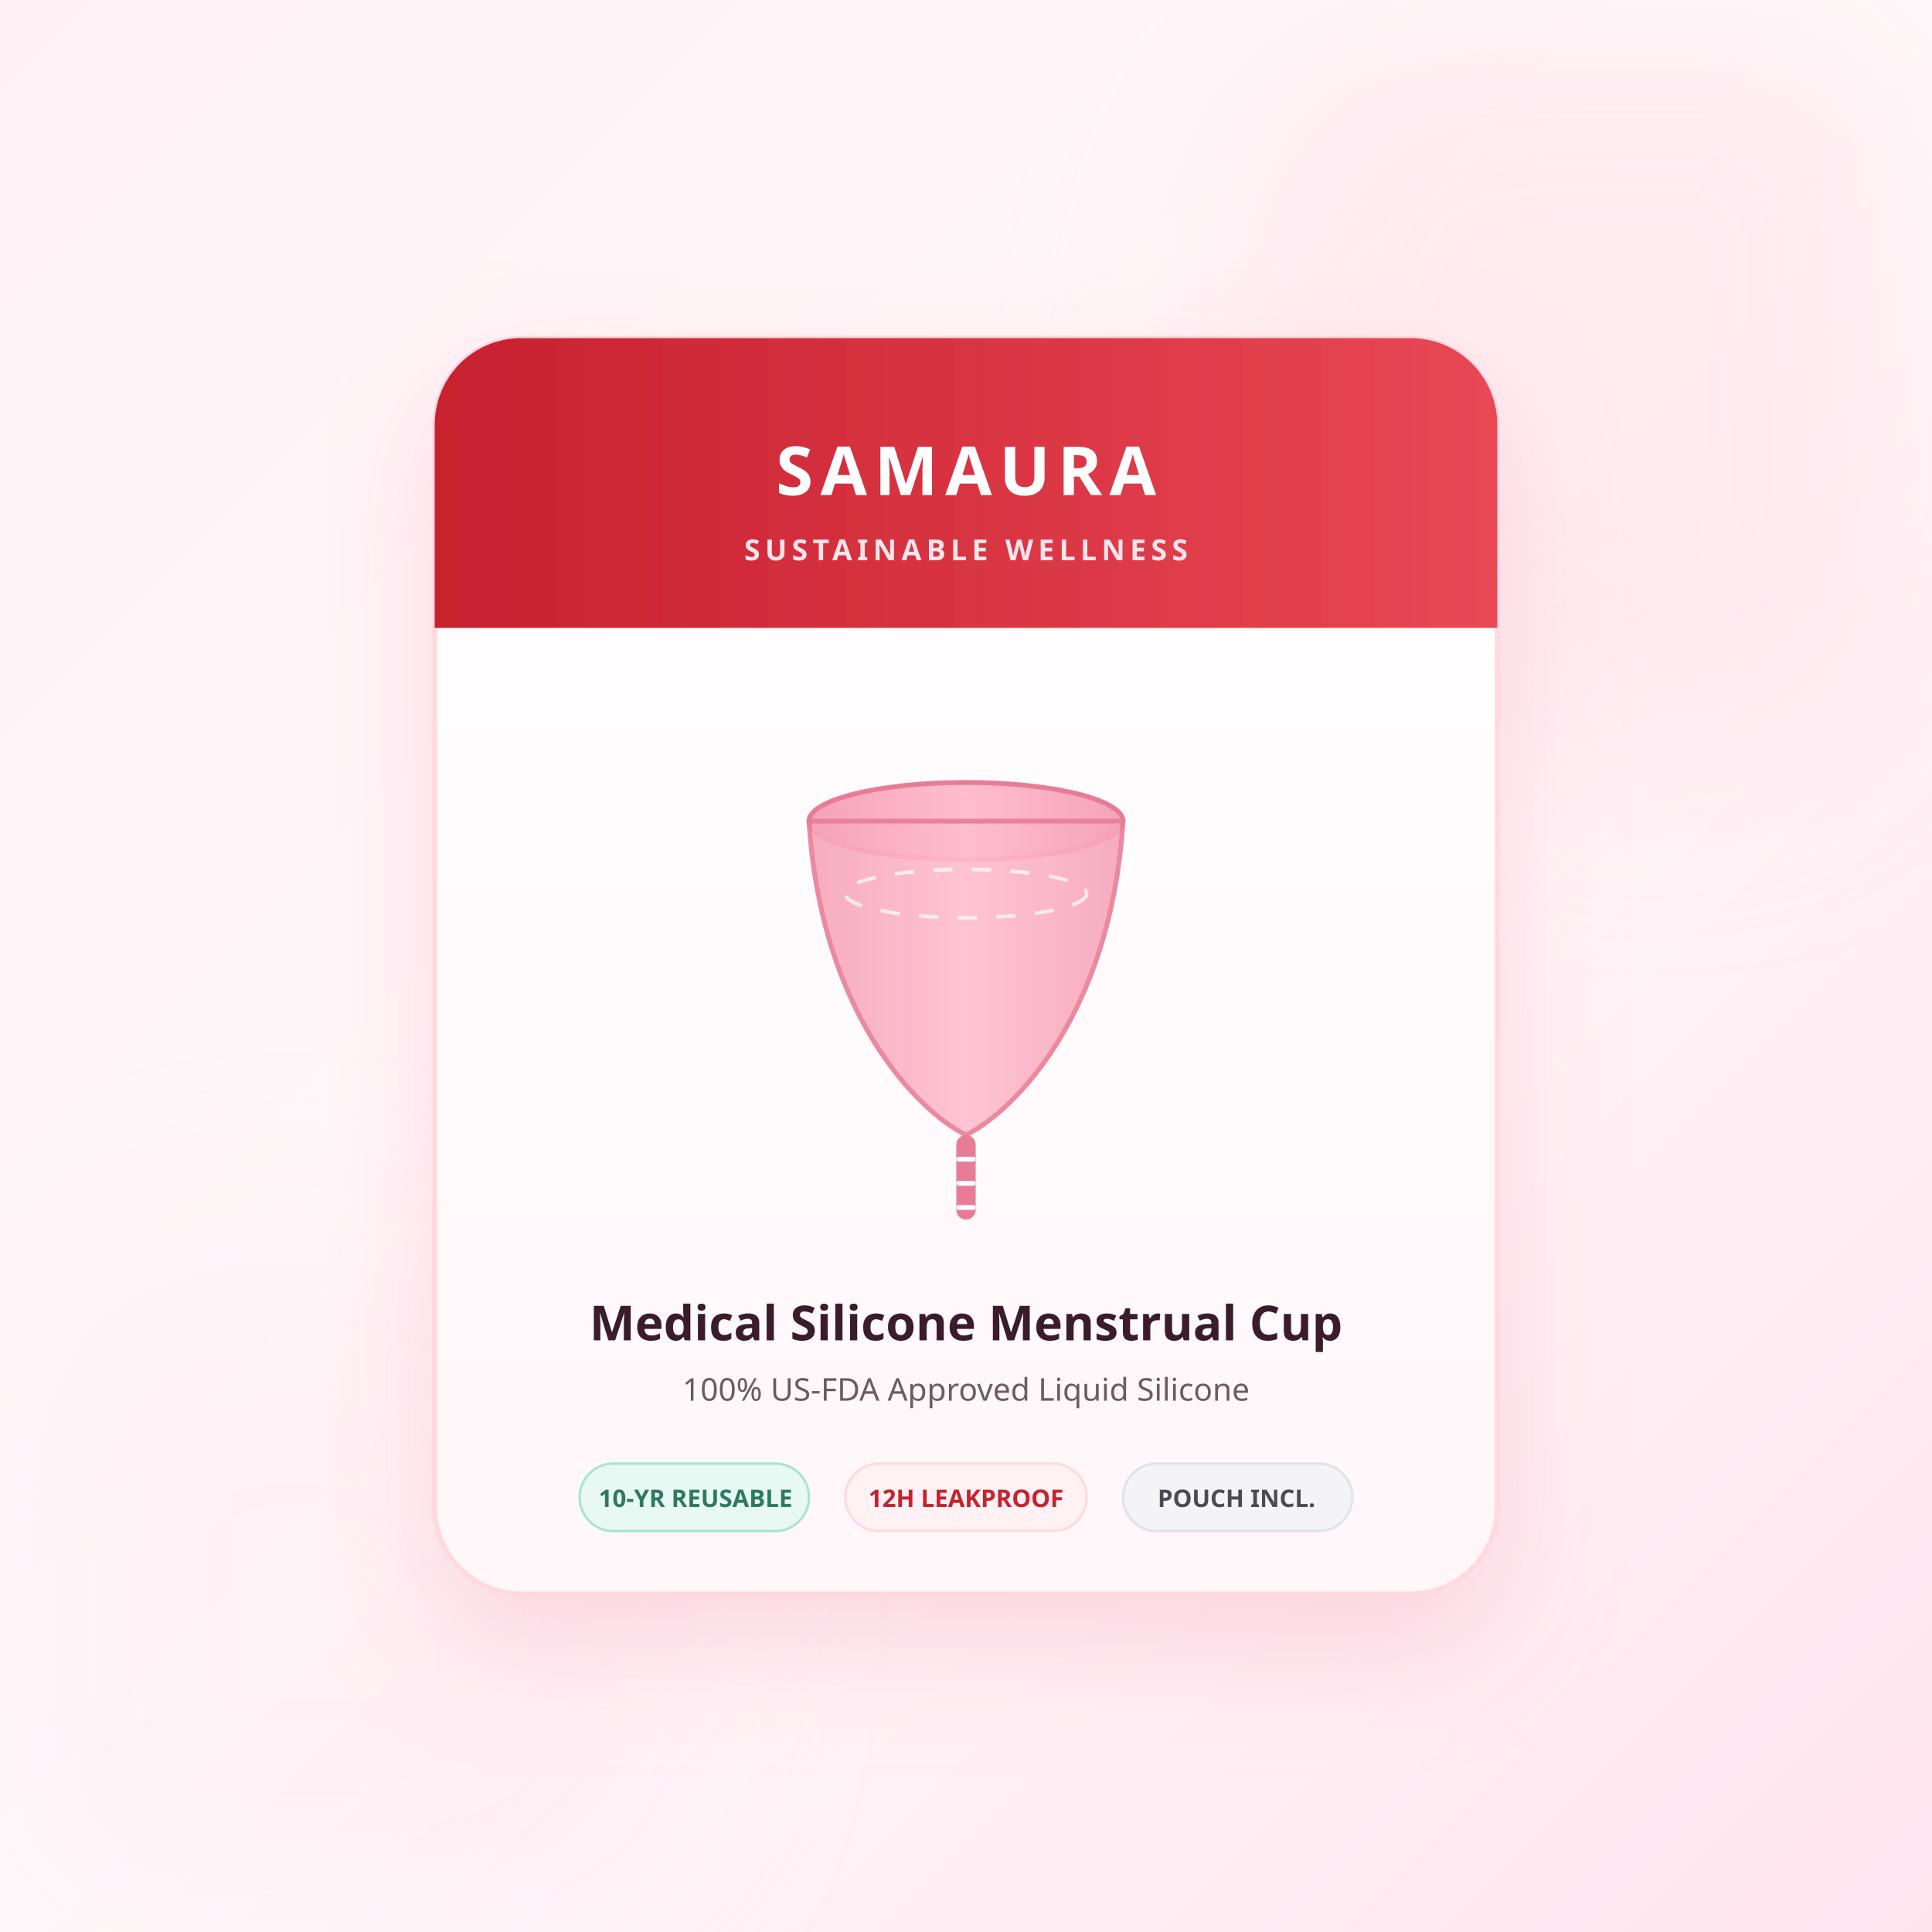
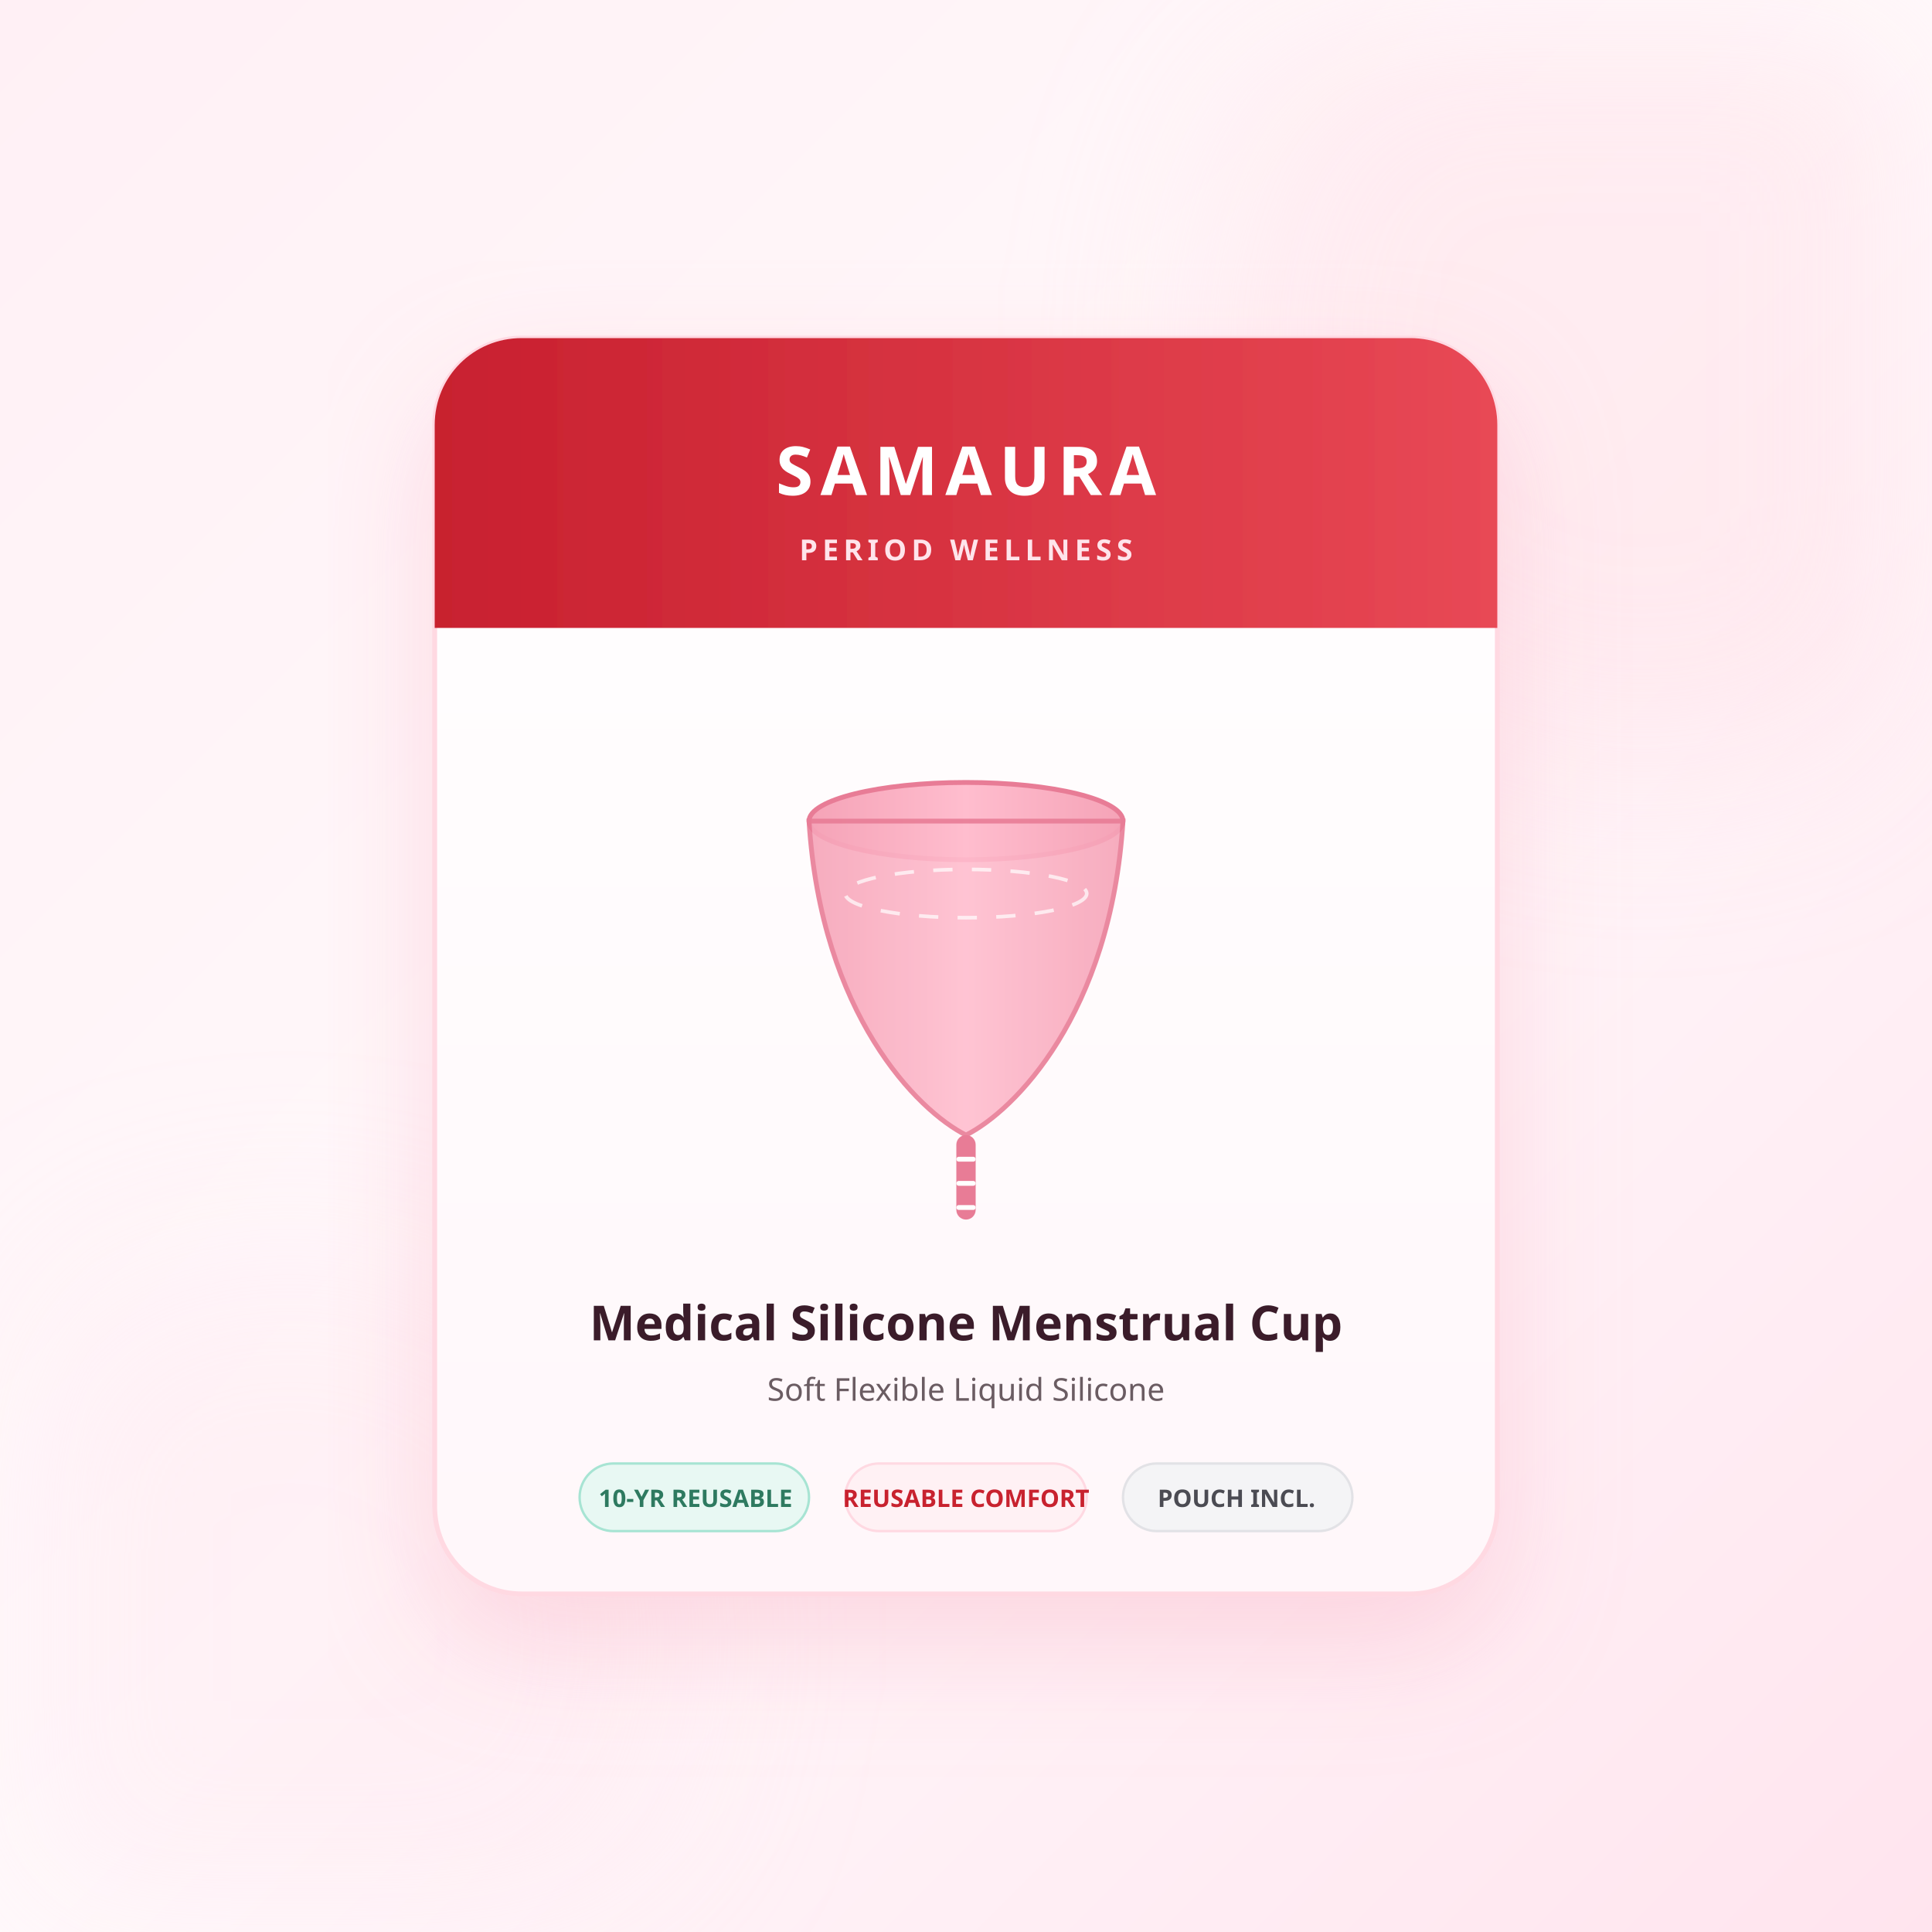
- <svg xmlns="http://www.w3.org/2000/svg" viewBox="0 0 800 800" width="100%" height="100%">
+ <svg xmlns="http://www.w3.org/2000/svg" viewBox="0 0 800 800" width="800" height="800">
  <defs>
-     <linearGradient id="bg" x1="0%" y1="0%" x2="100%" y2="100%">
+     <linearGradient id="bg" x1="0%" y1="0%" x2="1" y2="1">
      <stop offset="0%" stop-color="#FFF0F5" />
      <stop offset="50%" stop-color="#FFF9FB" />
-       <stop offset="100%" stop-color="#FFE4EE" />
+       <stop offset="1" stop-color="#FFE4EE" />
    </linearGradient>
-     <linearGradient id="cupGrad" x1="0%" y1="0%" x2="100%" y2="0%">
+     <linearGradient id="cupGrad" x1="0%" y1="0%" x2="1" y2="0%">
      <stop offset="0%" stop-color="#F5A3B7" />
      <stop offset="50%" stop-color="#FFBDCE" />
-       <stop offset="100%" stop-color="#F5A3B7" />
+       <stop offset="1" stop-color="#F5A3B7" />
    </linearGradient>
-     <linearGradient id="packGrad" x1="0%" y1="0%" x2="0%" y2="100%">
+     <linearGradient id="packGrad" x1="0%" y1="0%" x2="0%" y2="1">
      <stop offset="0%" stop-color="#FFFFFF" />
-       <stop offset="100%" stop-color="#FFF7FA" />
+       <stop offset="1" stop-color="#FFF7FA" />
    </linearGradient>
-     <linearGradient id="brandGrad" x1="0%" y1="0%" x2="100%" y2="0%">
+     <linearGradient id="brandGrad" x1="0%" y1="0%" x2="1" y2="0%">
      <stop offset="0%" stop-color="#C8202F" />
-       <stop offset="100%" stop-color="#E84855" />
+       <stop offset="1" stop-color="#E84855" />
    </linearGradient>
    <filter id="shadow" x="-10%" y="-10%" width="130%" height="130%">
      <feDropShadow dx="0" dy="20" stdDeviation="25" flood-color="#F5A3B7" flood-opacity="0.35" />
    </filter>
  </defs>
  <rect width="800" height="800" fill="url(#bg)" />
  <circle cx="680" cy="140" r="180" fill="#FFD9E2" opacity="0.4" filter="blur(40px)" />
  <circle cx="120" cy="680" r="160" fill="#FFE0EB" opacity="0.3" filter="blur(40px)" />
  <g transform="translate(180, 140)" filter="url(#shadow)">
    <rect width="440" height="520" rx="36" fill="url(#packGrad)" stroke="#FFD9E2" stroke-width="2" />
    <path d="M0 36 C0 16 16 0 36 0 L404 0 C424 0 440 16 440 36 L440 120 L0 120 Z" fill="url(#brandGrad)" />
    <text x="220" y="65" font-family="system-ui, sans-serif" font-size="28" font-weight="800" fill="#FFFFFF" text-anchor="middle" letter-spacing="3">SAMAURA</text>
-     <text x="220" y="92" font-family="system-ui, sans-serif" font-size="12" font-weight="600" fill="#FFE4EB" text-anchor="middle" letter-spacing="2">SUSTAINABLE WELLNESS</text>
+     <text x="220" y="92" font-family="system-ui, sans-serif" font-size="12" font-weight="600" fill="#FFE4EB" text-anchor="middle" letter-spacing="2">PERIOD WELLNESS</text>
    <g transform="translate(220, 260)">
      <ellipse cx="0" cy="-60" rx="65" ry="16" fill="url(#cupGrad)" stroke="#E87C96" stroke-width="2" />
      <path d="M -65 -60 C -60 20 -20 60 0 70 C 20 60 60 20 65 -60 Z" fill="url(#cupGrad)" stroke="#E87C96" stroke-width="2" opacity="0.9" />
      <rect x="-4" y="70" width="8" height="35" rx="4" fill="#E87C96" />
      <line x1="-3" y1="80" x2="3" y2="80" stroke="#FFFFFF" stroke-width="2" stroke-linecap="round" />
      <line x1="-3" y1="90" x2="3" y2="90" stroke="#FFFFFF" stroke-width="2" stroke-linecap="round" />
      <line x1="-3" y1="100" x2="3" y2="100" stroke="#FFFFFF" stroke-width="2" stroke-linecap="round" />
      <ellipse cx="0" cy="-30" rx="50" ry="10" fill="none" stroke="#FFFFFF" stroke-width="1.5" stroke-dasharray="8 8" opacity="0.7" />
    </g>
    <text x="220" y="415" font-family="system-ui, sans-serif" font-size="20" font-weight="700" fill="#3B1F2B" text-anchor="middle">Medical Silicone Menstrual Cup</text>
-     <text x="220" y="440" font-family="system-ui, sans-serif" font-size="13" font-weight="500" fill="#6B5B62" text-anchor="middle">100% US-FDA Approved Liquid Silicone</text>
+     <text x="220" y="440" font-family="system-ui, sans-serif" font-size="13" font-weight="500" fill="#6B5B62" text-anchor="middle">Soft Flexible Liquid Silicone</text>
    <g transform="translate(220, 480)">
      <rect x="-160" y="-14" width="95" height="28" rx="14" fill="#E8F8F3" stroke="#A7E4D3" stroke-width="1" />
      <text x="-112" y="4" font-family="system-ui, sans-serif" font-size="10" font-weight="700" fill="#2D7A61" text-anchor="middle">10-YR REUSABLE</text>
      <rect x="-50" y="-14" width="100" height="28" rx="14" fill="#FFF1F4" stroke="#FFD9E2" stroke-width="1" />
-       <text x="0" y="4" font-family="system-ui, sans-serif" font-size="10" font-weight="700" fill="#C8202F" text-anchor="middle">12H LEAKPROOF</text>
+       <text x="0" y="4" font-family="system-ui, sans-serif" font-size="10" font-weight="700" fill="#C8202F" text-anchor="middle">REUSABLE COMFORT</text>
      <rect x="65" y="-14" width="95" height="28" rx="14" fill="#F4F4F6" stroke="#E2E2E6" stroke-width="1" />
      <text x="112" y="4" font-family="system-ui, sans-serif" font-size="10" font-weight="700" fill="#4B4B52" text-anchor="middle">POUCH INCL.</text>
    </g>
  </g>
</svg>
